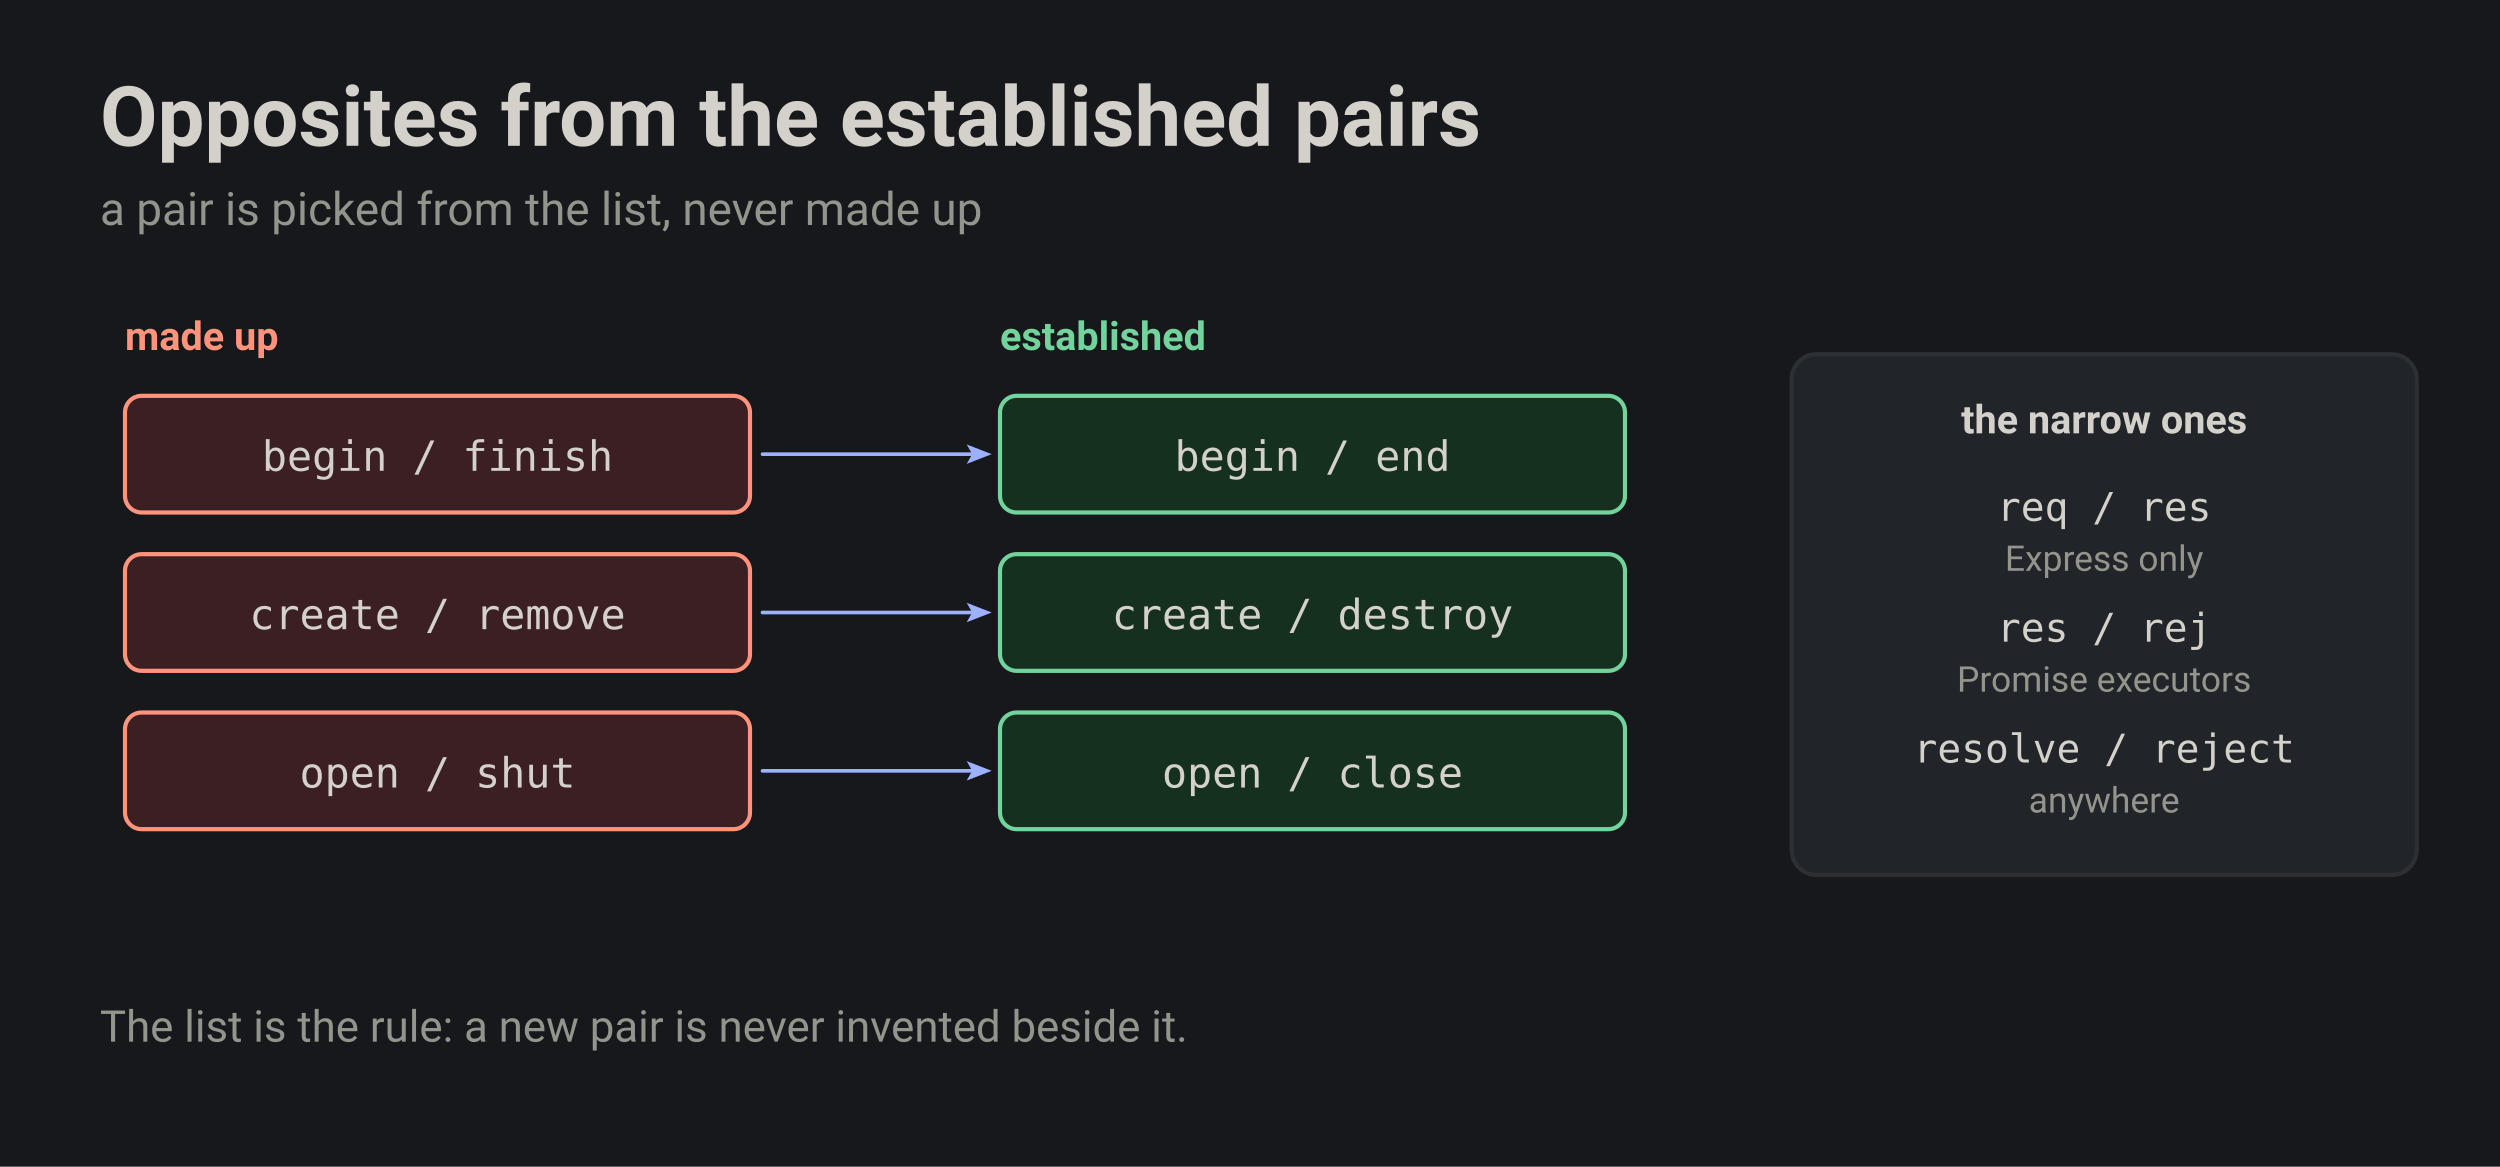
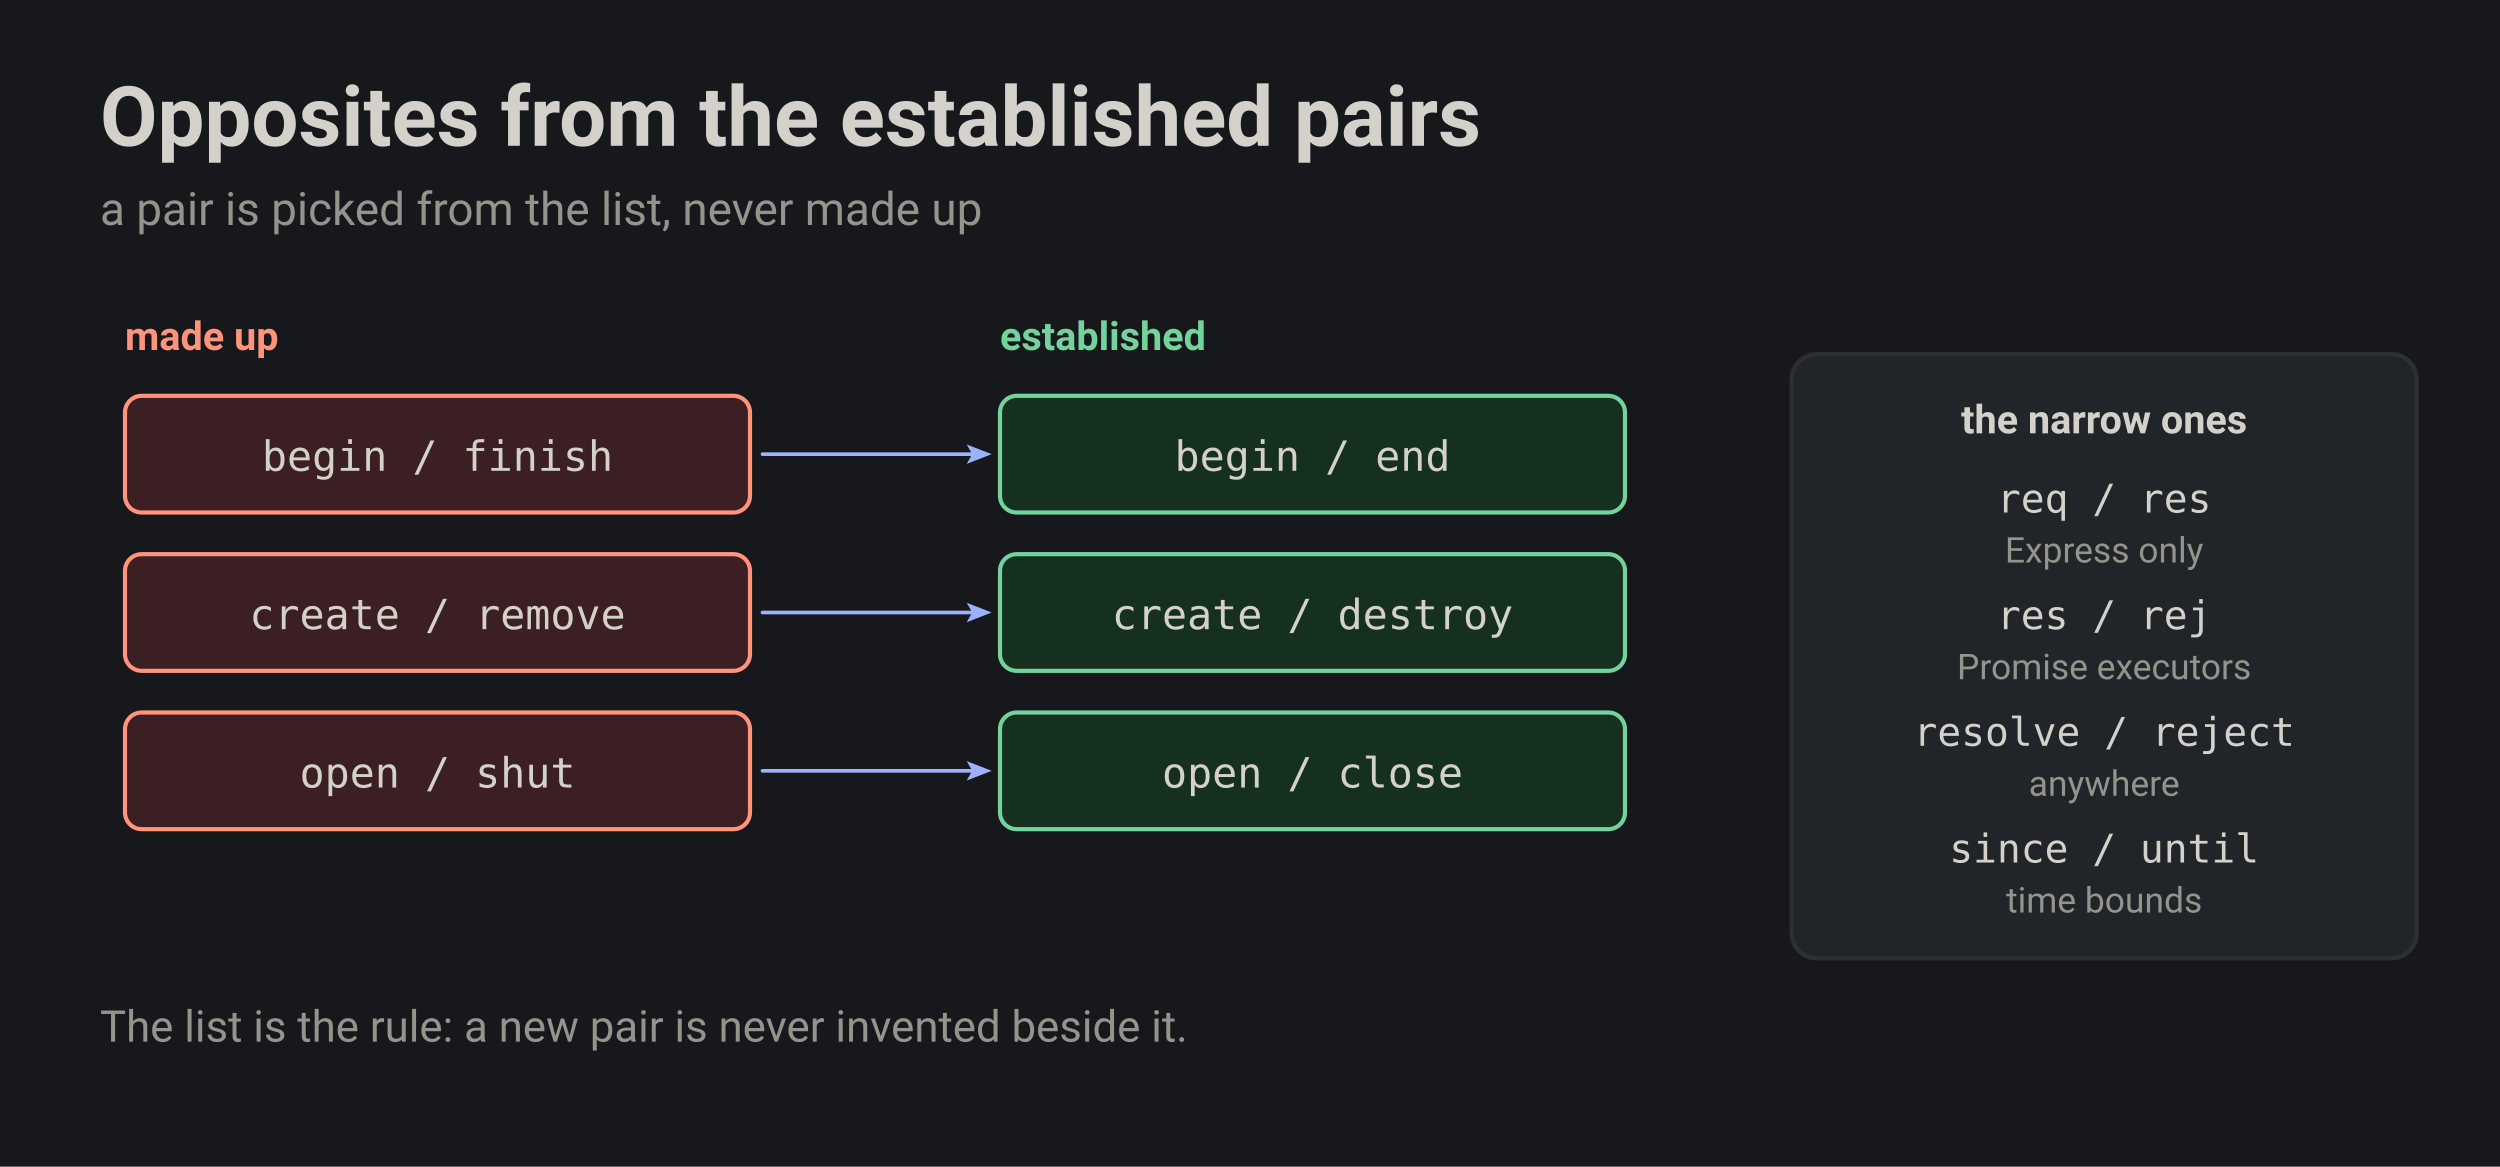
<svg xmlns="http://www.w3.org/2000/svg" width="1200" height="560" viewBox="0 0 1200 560" font-family="system-ui, -apple-system, 'Segoe UI', Roboto, sans-serif">
  <rect width="1200" height="560" fill="#16181b" />
  <defs>
    <marker id="arrow" viewBox="0 0 12 12" refX="8" refY="6" markerUnits="userSpaceOnUse" markerWidth="16" markerHeight="16" orient="auto-start-reverse">
      <path d="M2 2.5 L11 6 L2 9.5 L4 6 z" fill="#9db2ff" stroke-linejoin="round" />
    </marker>
  </defs>
  <text x="48" y="70" fill="#d3d1c9" font-size="40" font-weight="700">Opposites from the established pairs</text>
  <text x="48" y="108" fill="#92958c" font-size="22">a pair is picked from the list, never made up</text>
  <text x="60" y="168" fill="#ff937c" font-size="19" font-weight="700">made up</text>
  <text x="480" y="168" fill="#72d39c" font-size="19" font-weight="700">established</text>
  <rect x="60" y="190" width="300" height="56" rx="8" fill="#3b1f22" stroke="#ff937c" stroke-width="2" />
  <text x="210" y="226" fill="#d3d1c9" font-size="20" font-family="ui-monospace, 'JetBrains Mono', Menlo, monospace" text-anchor="middle">begin / finish</text>
  <rect x="480" y="190" width="300" height="56" rx="8" fill="#16301f" stroke="#72d39c" stroke-width="2" />
  <text x="630" y="226" fill="#d3d1c9" font-size="20" font-family="ui-monospace, 'JetBrains Mono', Menlo, monospace" text-anchor="middle">begin / end</text>
  <line x1="366" y1="218" x2="472" y2="218" stroke="#9db2ff" stroke-width="1.75" stroke-linecap="round" marker-end="url(#arrow)" />
  <rect x="60" y="266" width="300" height="56" rx="8" fill="#3b1f22" stroke="#ff937c" stroke-width="2" />
  <text x="210" y="302" fill="#d3d1c9" font-size="20" font-family="ui-monospace, 'JetBrains Mono', Menlo, monospace" text-anchor="middle">create / remove</text>
  <rect x="480" y="266" width="300" height="56" rx="8" fill="#16301f" stroke="#72d39c" stroke-width="2" />
  <text x="630" y="302" fill="#d3d1c9" font-size="20" font-family="ui-monospace, 'JetBrains Mono', Menlo, monospace" text-anchor="middle">create / destroy</text>
  <line x1="366" y1="294" x2="472" y2="294" stroke="#9db2ff" stroke-width="1.75" stroke-linecap="round" marker-end="url(#arrow)" />
  <rect x="60" y="342" width="300" height="56" rx="8" fill="#3b1f22" stroke="#ff937c" stroke-width="2" />
  <text x="210" y="378" fill="#d3d1c9" font-size="20" font-family="ui-monospace, 'JetBrains Mono', Menlo, monospace" text-anchor="middle">open / shut</text>
  <rect x="480" y="342" width="300" height="56" rx="8" fill="#16301f" stroke="#72d39c" stroke-width="2" />
  <text x="630" y="378" fill="#d3d1c9" font-size="20" font-family="ui-monospace, 'JetBrains Mono', Menlo, monospace" text-anchor="middle">open / close</text>
  <line x1="366" y1="370" x2="472" y2="370" stroke="#9db2ff" stroke-width="1.75" stroke-linecap="round" marker-end="url(#arrow)" />
-   <rect x="860" y="170" width="300" height="250" rx="12" fill="#212428" stroke="#2c3035" stroke-width="2" />
+   <rect x="860" y="170" width="300" height="290" rx="12" fill="#212428" stroke="#2c3035" stroke-width="2" />
  <text x="1010" y="208" fill="#d3d1c9" font-size="19" text-anchor="middle" font-weight="700">the narrow ones</text>
-   <text x="1010" y="250" fill="#d3d1c9" font-size="19" font-family="ui-monospace, 'JetBrains Mono', Menlo, monospace" text-anchor="middle">req / res</text>
-   <text x="1010" y="274" fill="#92958c" font-size="17" text-anchor="middle">Express only</text>
-   <text x="1010" y="308" fill="#d3d1c9" font-size="19" font-family="ui-monospace, 'JetBrains Mono', Menlo, monospace" text-anchor="middle">res / rej</text>
-   <text x="1010" y="332" fill="#92958c" font-size="17" text-anchor="middle">Promise executors</text>
-   <text x="1010" y="366" fill="#d3d1c9" font-size="19" font-family="ui-monospace, 'JetBrains Mono', Menlo, monospace" text-anchor="middle">resolve / reject</text>
-   <text x="1010" y="390" fill="#92958c" font-size="17" text-anchor="middle">anywhere</text>
+   <text x="1010" y="246" fill="#d3d1c9" font-size="19" font-family="ui-monospace, 'JetBrains Mono', Menlo, monospace" text-anchor="middle">req / res</text>
+   <text x="1010" y="270" fill="#92958c" font-size="17" text-anchor="middle">Express only</text>
+   <text x="1010" y="302" fill="#d3d1c9" font-size="19" font-family="ui-monospace, 'JetBrains Mono', Menlo, monospace" text-anchor="middle">res / rej</text>
+   <text x="1010" y="326" fill="#92958c" font-size="17" text-anchor="middle">Promise executors</text>
+   <text x="1010" y="358" fill="#d3d1c9" font-size="19" font-family="ui-monospace, 'JetBrains Mono', Menlo, monospace" text-anchor="middle">resolve / reject</text>
+   <text x="1010" y="382" fill="#92958c" font-size="17" text-anchor="middle">anywhere</text>
+   <text x="1010" y="414" fill="#d3d1c9" font-size="19" font-family="ui-monospace, 'JetBrains Mono', Menlo, monospace" text-anchor="middle">since / until</text>
+   <text x="1010" y="438" fill="#92958c" font-size="17" text-anchor="middle">time bounds</text>
  <text x="48" y="500" fill="#92958c" font-size="21">The list is the rule: a new pair is never invented beside it.</text>
</svg>
